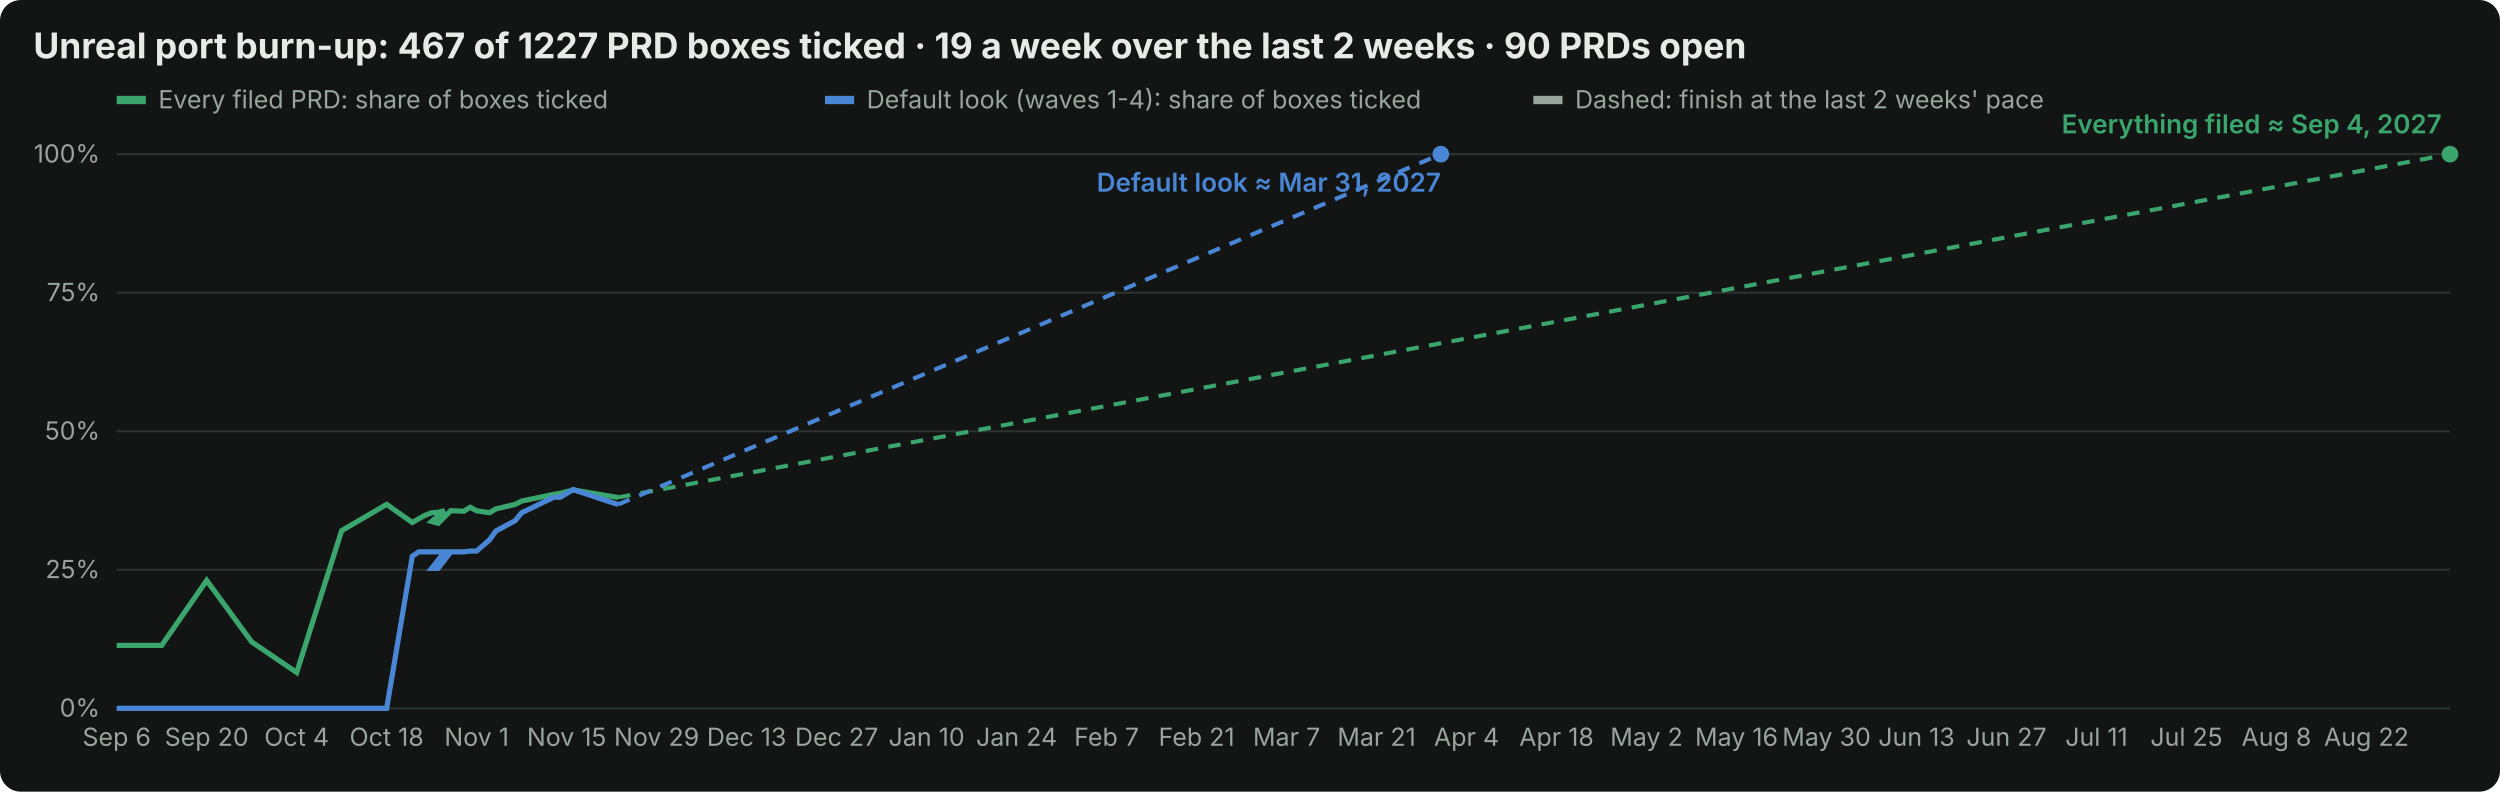
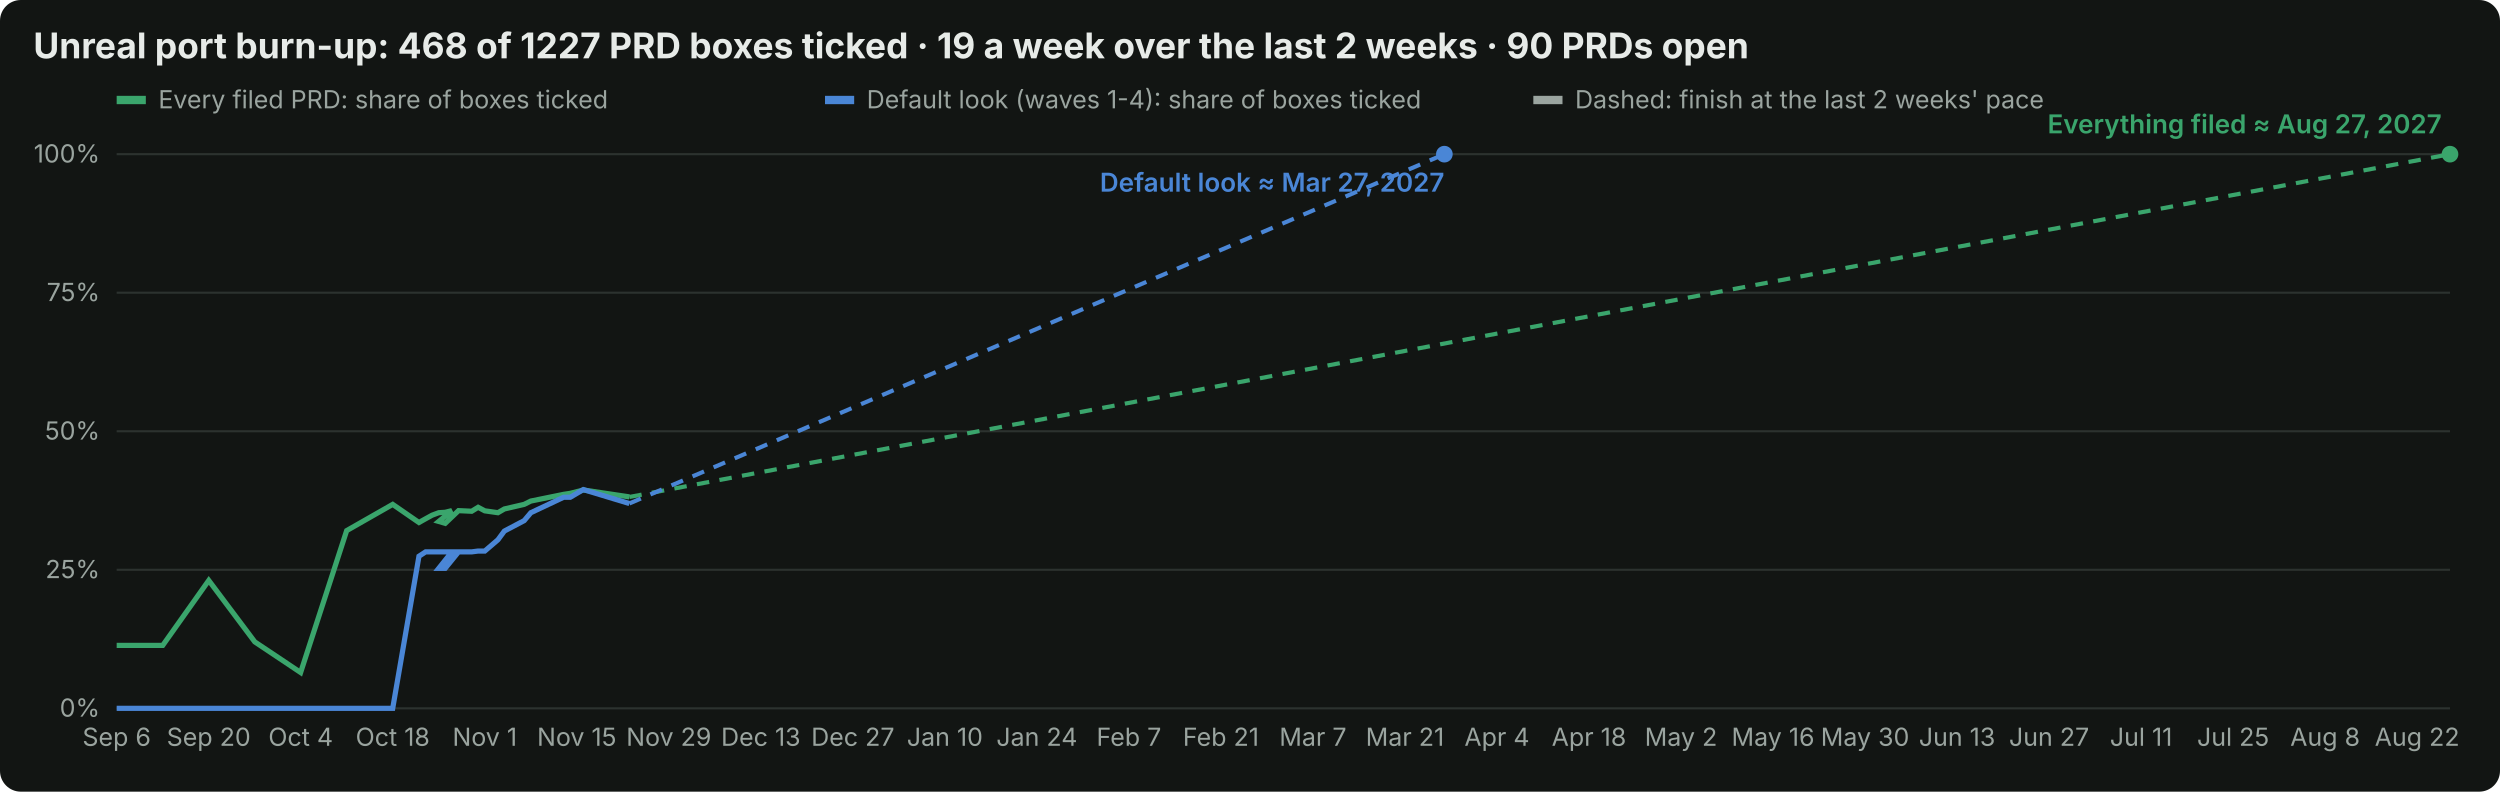
<svg xmlns="http://www.w3.org/2000/svg" viewBox="0 0 1200 380" width="1200" height="380" font-family="system-ui, -apple-system, Segoe UI, sans-serif">
  <style>.h{fill:#e7ebe8;font-size:17px;font-weight:700}.t{fill:#9aa49f;font-size:12px}.e{font-size:12.5px;font-weight:600}</style>
  <rect width="1200" height="380" rx="10" fill="#121513" />
-   <text x="16" y="28" class="h">Unreal port burn-up: 467 of 1227 PRD boxes ticked · 19 a week over the last 2 weeks · 90 PRDs open</text>
+   <text x="16" y="28" class="h">Unreal port burn-up: 468 of 1227 PRD boxes ticked · 19 a week over the last 2 weeks · 90 PRDs open</text>
  <rect x="56" y="46" width="14" height="4" fill="#3aa56c" />
  <text x="76" y="52" class="t">Every filed PRD: share of boxes ticked</text>
  <rect x="396" y="46" width="14" height="4" fill="#4a86d6" />
  <text x="416" y="52" class="t">Default look (waves 1-4): share of boxes ticked</text>
  <rect x="736" y="46" width="14" height="4" fill="#9aa49f" />
  <text x="756" y="52" class="t">Dashed: finish at the last 2 weeks' pace</text>
  <line x1="56" x2="1176" y1="340" y2="340" stroke="#2c322f" />
  <text x="48" y="344" class="t" text-anchor="end">0%</text>
  <line x1="56" x2="1176" y1="273.5" y2="273.5" stroke="#2c322f" />
  <text x="48" y="277.5" class="t" text-anchor="end">25%</text>
  <line x1="56" x2="1176" y1="207" y2="207" stroke="#2c322f" />
  <text x="48" y="211" class="t" text-anchor="end">50%</text>
  <line x1="56" x2="1176" y1="140.5" y2="140.5" stroke="#2c322f" />
  <text x="48" y="144.5" class="t" text-anchor="end">75%</text>
  <line x1="56" x2="1176" y1="74" y2="74" stroke="#2c322f" />
  <text x="48" y="78" class="t" text-anchor="end">100%</text>
  <text x="56" y="358" class="t" text-anchor="middle">Sep 6</text>
-   <text x="99.196" y="358" class="t" text-anchor="middle">Sep 20</text>
-   <text x="142.391" y="358" class="t" text-anchor="middle">Oct 4</text>
-   <text x="185.587" y="358" class="t" text-anchor="middle">Oct 18</text>
-   <text x="228.782" y="358" class="t" text-anchor="middle">Nov 1</text>
-   <text x="271.978" y="358" class="t" text-anchor="middle">Nov 15</text>
-   <text x="315.174" y="358" class="t" text-anchor="middle">Nov 29</text>
-   <text x="358.369" y="358" class="t" text-anchor="middle">Dec 13</text>
-   <text x="401.565" y="358" class="t" text-anchor="middle">Dec 27</text>
-   <text x="444.76" y="358" class="t" text-anchor="middle">Jan 10</text>
-   <text x="487.956" y="358" class="t" text-anchor="middle">Jan 24</text>
-   <text x="531.152" y="358" class="t" text-anchor="middle">Feb 7</text>
-   <text x="574.347" y="358" class="t" text-anchor="middle">Feb 21</text>
-   <text x="617.543" y="358" class="t" text-anchor="middle">Mar 7</text>
-   <text x="660.738" y="358" class="t" text-anchor="middle">Mar 21</text>
-   <text x="703.934" y="358" class="t" text-anchor="middle">Apr 4</text>
-   <text x="747.129" y="358" class="t" text-anchor="middle">Apr 18</text>
-   <text x="790.325" y="358" class="t" text-anchor="middle">May 2</text>
-   <text x="833.521" y="358" class="t" text-anchor="middle">May 16</text>
-   <text x="876.716" y="358" class="t" text-anchor="middle">May 30</text>
-   <text x="919.912" y="358" class="t" text-anchor="middle">Jun 13</text>
-   <text x="963.107" y="358" class="t" text-anchor="middle">Jun 27</text>
-   <text x="1006.303" y="358" class="t" text-anchor="middle">Jul 11</text>
-   <text x="1049.499" y="358" class="t" text-anchor="middle">Jul 25</text>
-   <text x="1092.694" y="358" class="t" text-anchor="middle">Aug 8</text>
-   <text x="1135.89" y="358" class="t" text-anchor="middle">Aug 22</text>
-   <path d="M56.0,309.8L77.6,309.8L99.2,278.6L120.8,308.1L142.4,322.8L164.0,254.7L185.6,242.1L197.9,250.8L201.0,249.0L204.1,247.3L207.2,246.1L210.3,245.9L213.4,245.1L207.2,250.3L210.3,251.2L216.4,245.1L222.6,245.4L225.7,243.5L228.8,245.2L235.0,246.1L238.0,244.3L247.3,242.1L250.4,240.5L265.8,237.3L268.9,236.8L275.1,235.2L296.7,238.8" stroke="#3aa56c" stroke-width="2.5" fill="none" />
-   <path d="M56.0,340.0L77.6,340.0L99.2,340.0L120.8,340.0L142.4,340.0L164.0,340.0L185.6,340.0L197.9,267.0L201.0,264.9L204.1,264.9L207.2,264.9L210.3,264.9L213.4,264.9L207.2,272.8L210.3,272.8L216.4,264.9L222.6,264.9L225.7,264.5L228.8,264.5L235.0,259.1L238.0,254.9L247.3,249.9L250.4,246.1L265.8,238.7L268.9,238.7L275.1,235.0L296.7,242.2" stroke="#4a86d6" stroke-width="2.5" fill="none" />
-   <path d="M296.661,238.76L1176,74" stroke="#3aa56c" stroke-width="2" stroke-dasharray="6 5" fill="none" />
+   <text x="100.169" y="358" class="t" text-anchor="middle">Sep 20</text>
+   <text x="144.338" y="358" class="t" text-anchor="middle">Oct 4</text>
+   <text x="188.507" y="358" class="t" text-anchor="middle">Oct 18</text>
+   <text x="232.676" y="358" class="t" text-anchor="middle">Nov 1</text>
+   <text x="276.845" y="358" class="t" text-anchor="middle">Nov 15</text>
+   <text x="321.014" y="358" class="t" text-anchor="middle">Nov 29</text>
+   <text x="365.183" y="358" class="t" text-anchor="middle">Dec 13</text>
+   <text x="409.352" y="358" class="t" text-anchor="middle">Dec 27</text>
+   <text x="453.521" y="358" class="t" text-anchor="middle">Jan 10</text>
+   <text x="497.69" y="358" class="t" text-anchor="middle">Jan 24</text>
+   <text x="541.859" y="358" class="t" text-anchor="middle">Feb 7</text>
+   <text x="586.028" y="358" class="t" text-anchor="middle">Feb 21</text>
+   <text x="630.197" y="358" class="t" text-anchor="middle">Mar 7</text>
+   <text x="674.366" y="358" class="t" text-anchor="middle">Mar 21</text>
+   <text x="718.535" y="358" class="t" text-anchor="middle">Apr 4</text>
+   <text x="762.704" y="358" class="t" text-anchor="middle">Apr 18</text>
+   <text x="806.873" y="358" class="t" text-anchor="middle">May 2</text>
+   <text x="851.042" y="358" class="t" text-anchor="middle">May 16</text>
+   <text x="895.211" y="358" class="t" text-anchor="middle">May 30</text>
+   <text x="939.38" y="358" class="t" text-anchor="middle">Jun 13</text>
+   <text x="983.549" y="358" class="t" text-anchor="middle">Jun 27</text>
+   <text x="1027.718" y="358" class="t" text-anchor="middle">Jul 11</text>
+   <text x="1071.887" y="358" class="t" text-anchor="middle">Jul 25</text>
+   <text x="1116.056" y="358" class="t" text-anchor="middle">Aug 8</text>
+   <text x="1160.225" y="358" class="t" text-anchor="middle">Aug 22</text>
+   <path d="M56.0,309.8L78.1,309.8L100.2,278.6L122.3,308.1L144.3,322.8L166.4,254.7L188.5,242.1L201.1,250.8L204.3,249.0L207.4,247.3L210.6,246.1L213.7,245.9L216.9,245.1L210.6,250.3L213.7,251.2L220.1,245.1L226.4,245.4L229.5,243.5L232.7,245.2L239.0,246.1L242.1,244.3L251.6,242.1L254.8,240.5L270.5,237.3L273.7,236.8L280.0,235.2L302.1,238.5" stroke="#3aa56c" stroke-width="2.5" fill="none" />
+   <path d="M56.0,340.0L78.1,340.0L100.2,340.0L122.3,340.0L144.3,340.0L166.4,340.0L188.5,340.0L201.1,267.0L204.3,264.9L207.4,264.9L210.6,264.9L213.7,264.9L216.9,264.9L210.6,272.8L213.7,272.8L220.1,264.9L226.4,264.9L229.5,264.5L232.7,264.5L239.0,259.1L242.1,254.9L251.6,249.9L254.8,246.1L270.5,238.7L273.7,238.7L280.0,235.0L302.1,241.7" stroke="#4a86d6" stroke-width="2.5" fill="none" />
+   <path d="M302.085,238.543L1176,74" stroke="#3aa56c" stroke-width="2" stroke-dasharray="6 5" fill="none" />
  <circle cx="1176" cy="74" r="4" fill="#3aa56c" />
-   <text x="1172" y="64" class="e" fill="#3aa56c" text-anchor="end">Everything filed ≈ Sep 4, 2027</text>
-   <path d="M296.661,242.155L691.592,74" stroke="#4a86d6" stroke-width="2" stroke-dasharray="6 5" fill="none" />
-   <circle cx="691.592" cy="74" r="4" fill="#4a86d6" />
-   <text x="691.592" y="92" class="e" fill="#4a86d6" text-anchor="end">Default look ≈ Mar 31, 2027</text>
+   <text x="1172" y="64" class="e" fill="#3aa56c" text-anchor="end">Everything filed ≈ Aug 27, 2027</text>
+   <path d="M302.085,241.664L693.296,74" stroke="#4a86d6" stroke-width="2" stroke-dasharray="6 5" fill="none" />
+   <circle cx="693.296" cy="74" r="4" fill="#4a86d6" />
+   <text x="693.296" y="92" class="e" fill="#4a86d6" text-anchor="end">Default look ≈ Mar 27, 2027</text>
</svg>
